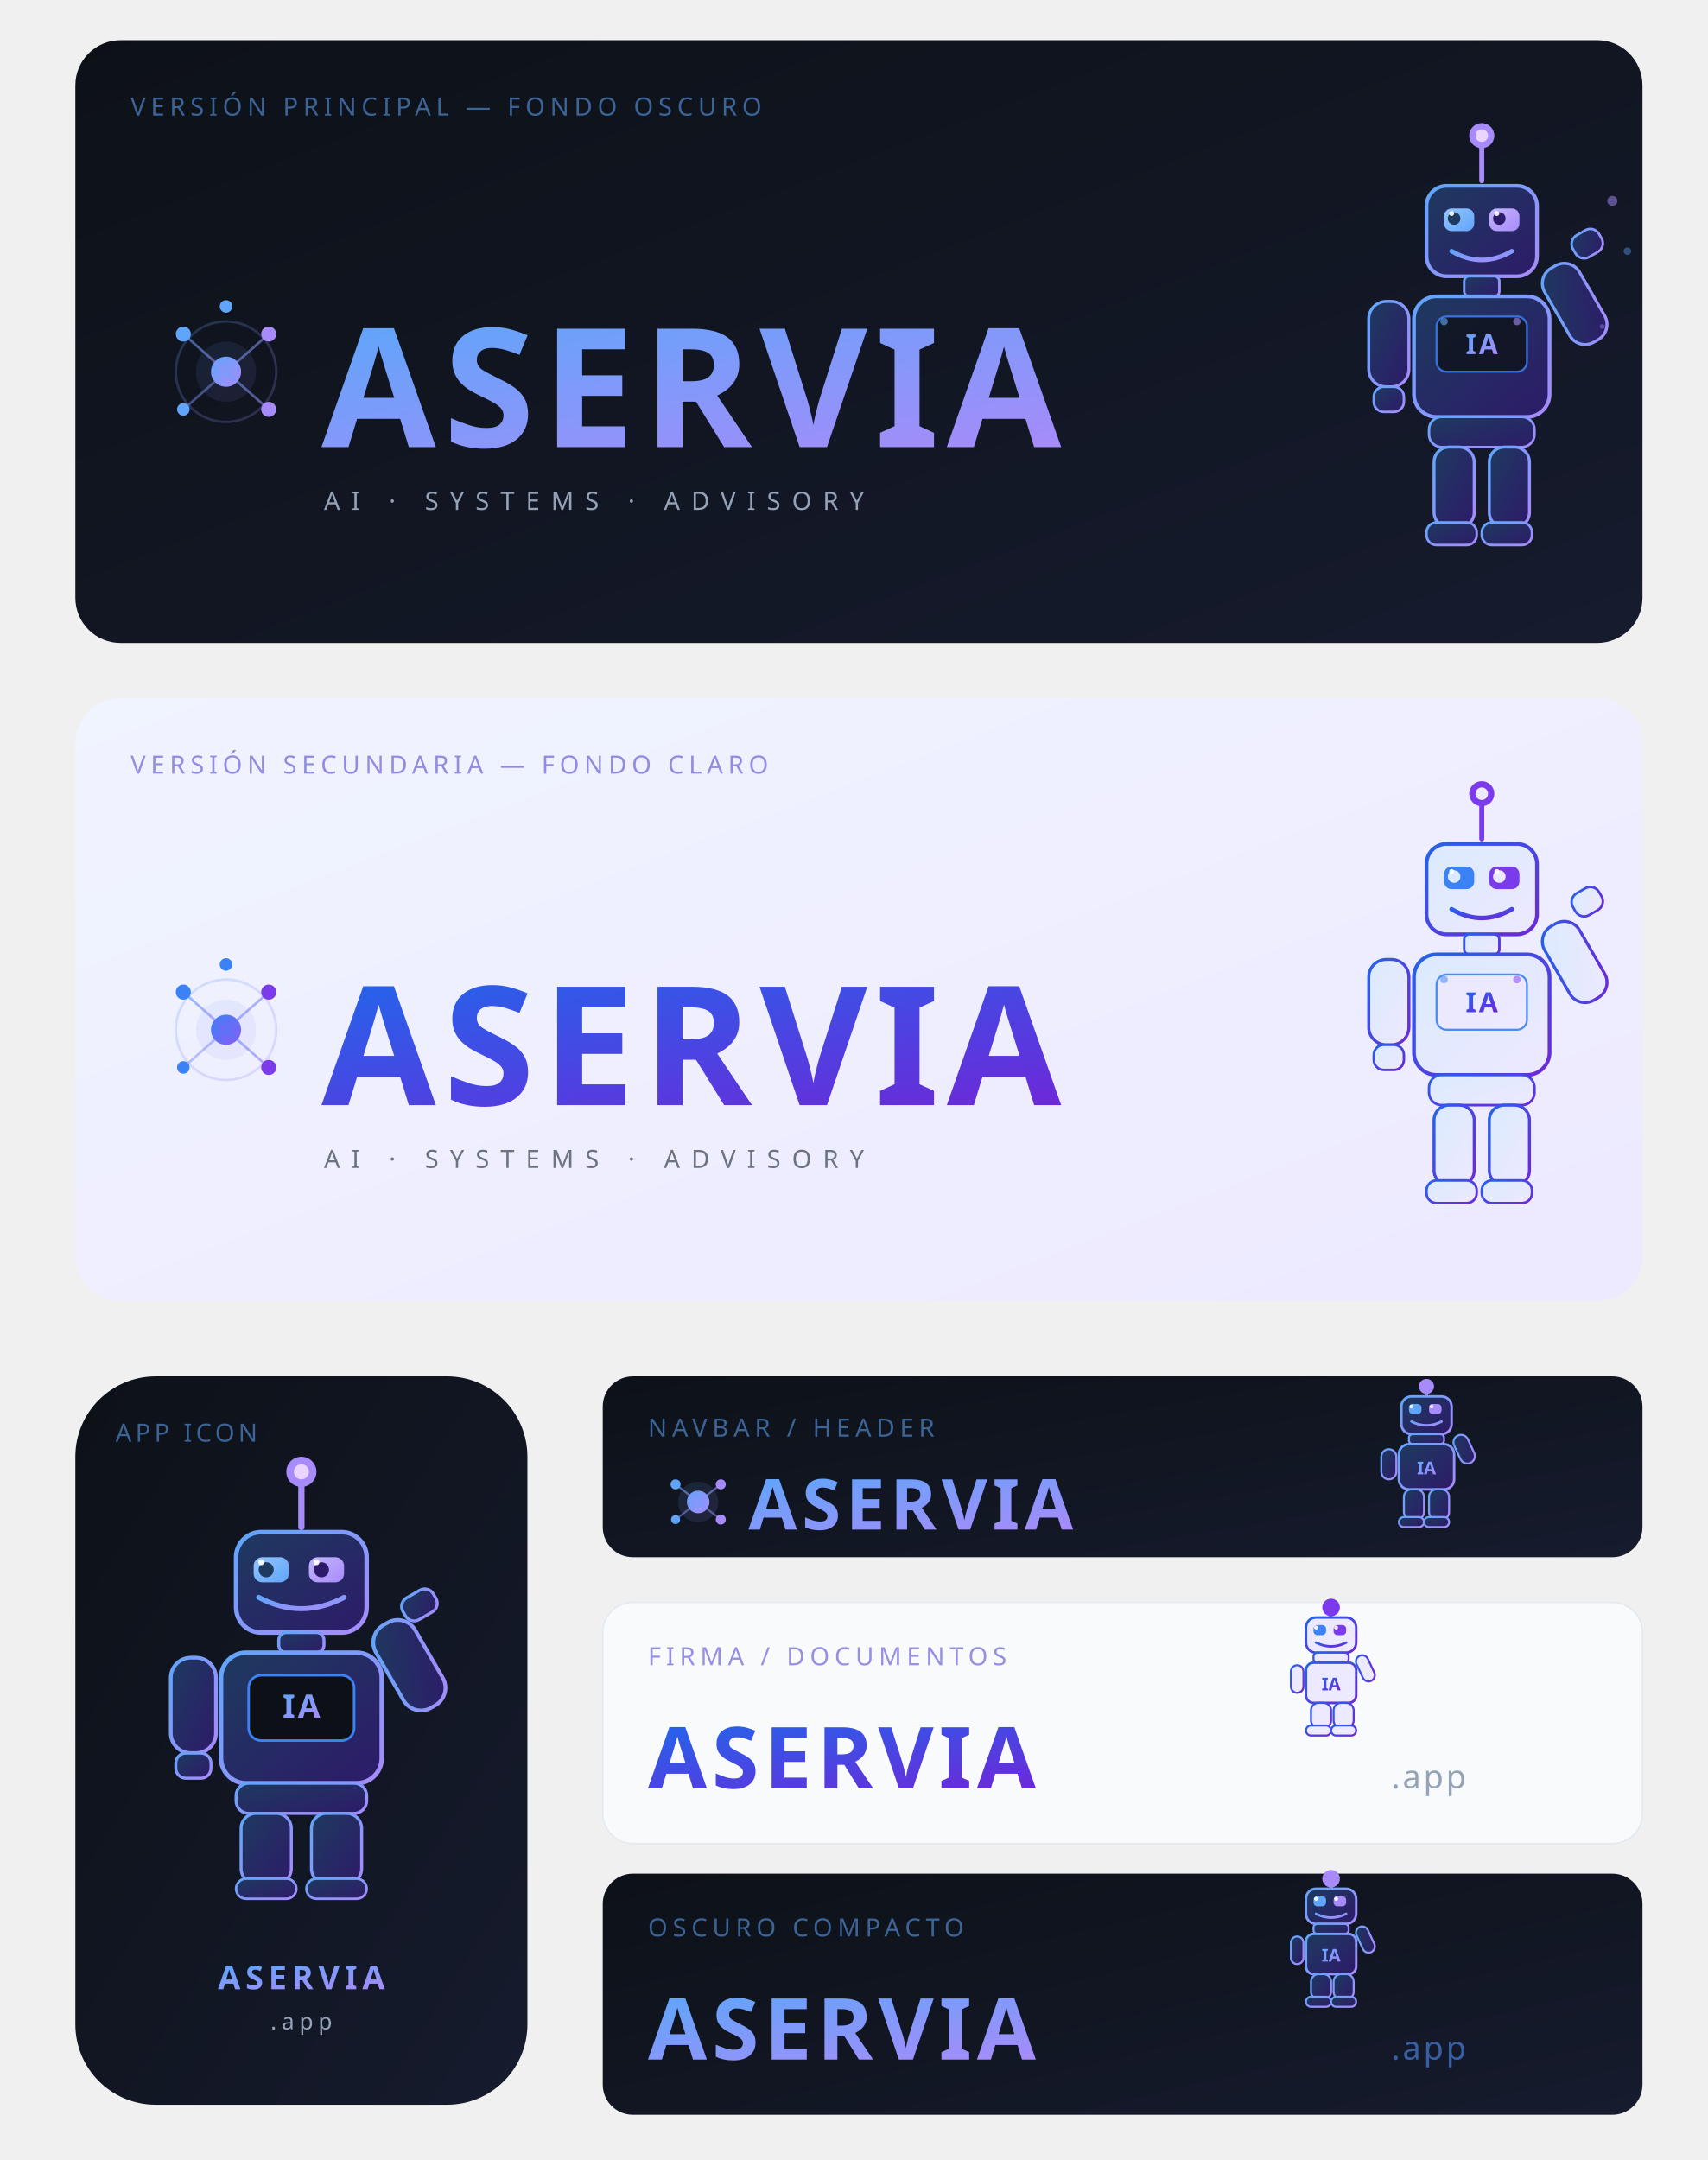
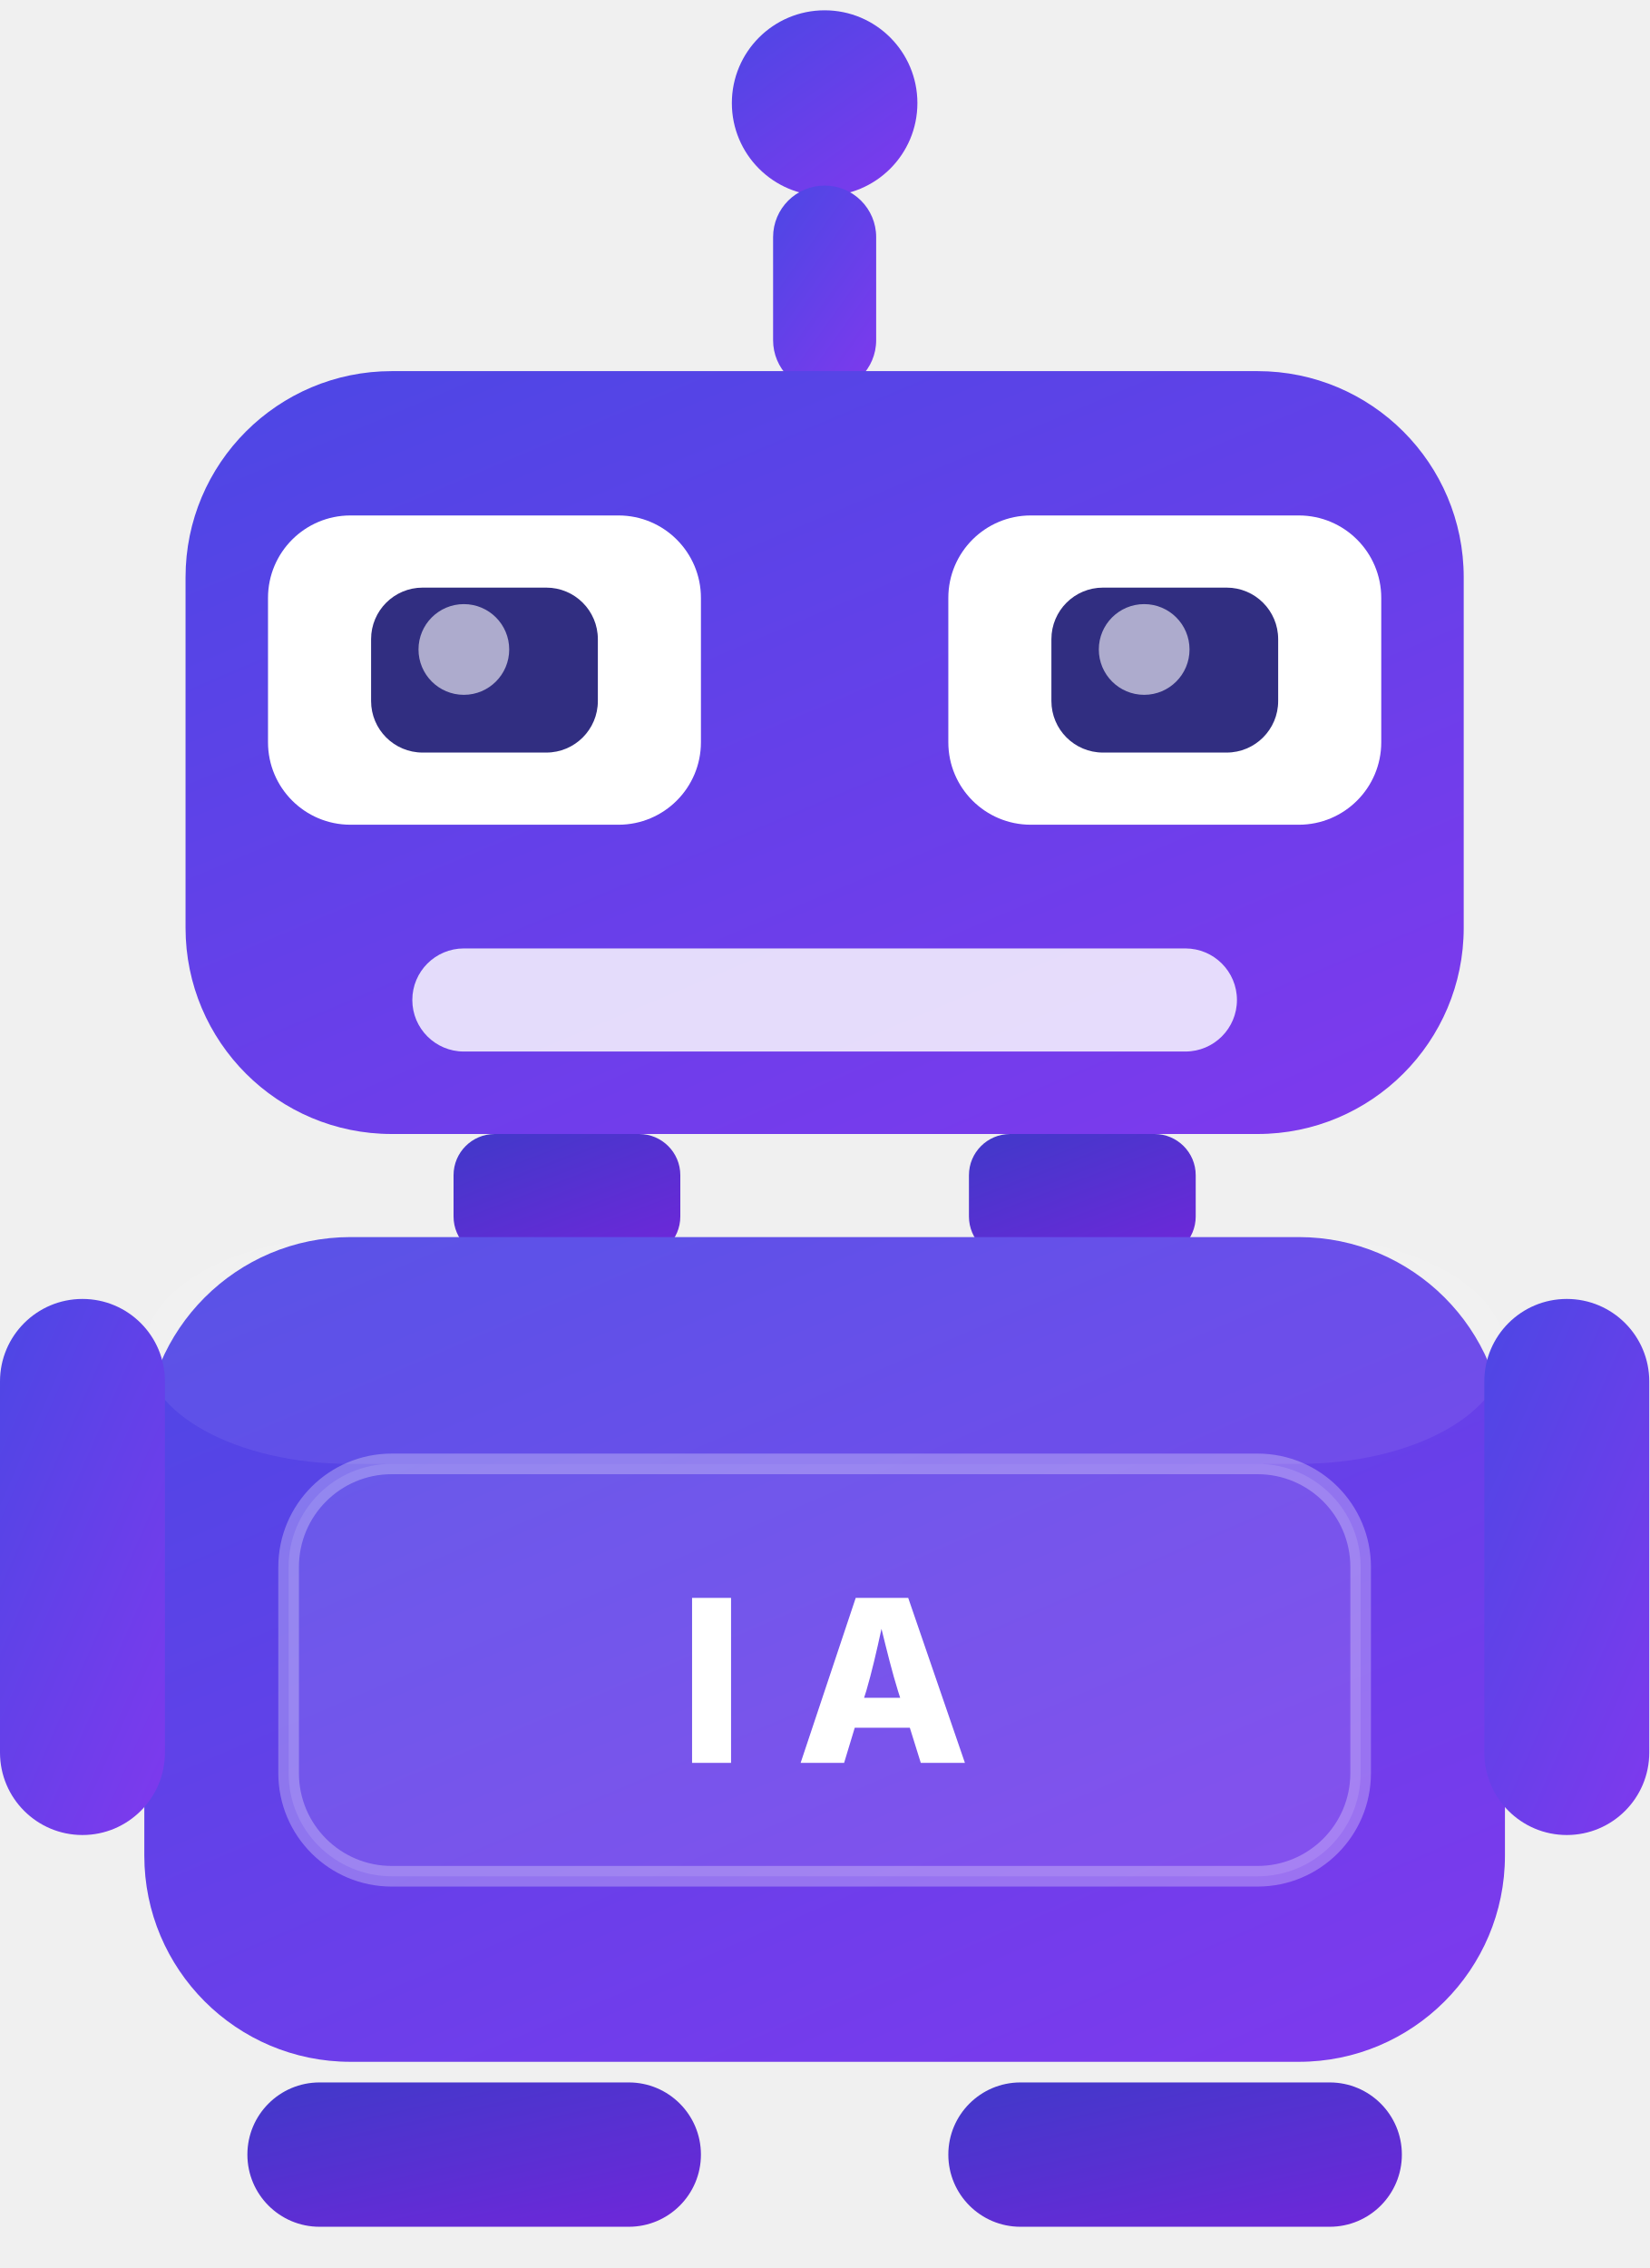
- <svg xmlns="http://www.w3.org/2000/svg" width="680" height="860" viewBox="0 0 680 860" role="img">
+ <svg xmlns="http://www.w3.org/2000/svg" width="80" height="110" viewBox="0 0 80 110" role="img" aria-label="ASEVIA">
  <defs>
-     <linearGradient id="gAV" x1="0%" y1="0%" x2="100%" y2="100%">
-       <stop offset="0%" stop-color="#60A5FA" />
-       <stop offset="100%" stop-color="#A78BFA" />
+     <linearGradient id="gMain" x1="15%" y1="0%" x2="85%" y2="100%">
+       <stop offset="0%" stop-color="#4F46E5" />
+       <stop offset="100%" stop-color="#7C3AED" />
    </linearGradient>
-     <linearGradient id="gAVdk" x1="0%" y1="0%" x2="100%" y2="100%">
-       <stop offset="0%" stop-color="#2563EB" />
+     <linearGradient id="gDark" x1="15%" y1="0%" x2="85%" y2="100%">
+       <stop offset="0%" stop-color="#4338CA" />
      <stop offset="100%" stop-color="#6D28D9" />
    </linearGradient>
-     <linearGradient id="gBg1" x1="0%" y1="0%" x2="100%" y2="100%">
-       <stop offset="0%" stop-color="#0D1117" />
-       <stop offset="100%" stop-color="#161B2E" />
-     </linearGradient>
-     <linearGradient id="gBg2" x1="0%" y1="0%" x2="100%" y2="100%">
-       <stop offset="0%" stop-color="#F0F4FF" />
-       <stop offset="100%" stop-color="#EDE9FF" />
-     </linearGradient>
-     <linearGradient id="gBody" x1="0%" y1="0%" x2="100%" y2="100%">
-       <stop offset="0%" stop-color="#1E3A5F" />
-       <stop offset="100%" stop-color="#2D1B69" />
-     </linearGradient>
-     <linearGradient id="gBodyLt" x1="0%" y1="0%" x2="100%" y2="100%">
-       <stop offset="0%" stop-color="#DBEAFE" />
-       <stop offset="100%" stop-color="#EDE9FF" />
-     </linearGradient>
-     <linearGradient id="gEyeL" x1="0%" y1="0%" x2="100%" y2="100%">
-       <stop offset="0%" stop-color="#93C5FD" />
-       <stop offset="100%" stop-color="#60A5FA" />
-     </linearGradient>
-     <linearGradient id="gEyeR" x1="0%" y1="0%" x2="100%" y2="100%">
-       <stop offset="0%" stop-color="#C4B5FD" />
-       <stop offset="100%" stop-color="#A78BFA" />
-     </linearGradient>
-     <linearGradient id="gIcon" x1="0%" y1="0%" x2="100%" y2="100%">
-       <stop offset="0%" stop-color="#60A5FA" />
-       <stop offset="100%" stop-color="#A78BFA" />
-     </linearGradient>
-     <linearGradient id="gIconDk" x1="0%" y1="0%" x2="100%" y2="100%">
-       <stop offset="0%" stop-color="#3B82F6" />
-       <stop offset="100%" stop-color="#8B5CF6" />
-     </linearGradient>
  </defs>
-   <rect x="30" y="16" width="624" height="240" rx="18" fill="url(#gBg1)" />
-   <text x="52" y="46" font-size="10" fill="#60A5FA" font-family="system-ui,sans-serif" font-weight="500" letter-spacing="2" opacity="0.55">VERSIÓN PRINCIPAL — FONDO OSCURO</text>
-   <circle cx="90" cy="148" r="20" fill="none" stroke="url(#gIcon)" stroke-width="1" opacity="0.22" />
-   <circle cx="90" cy="148" r="12" fill="url(#gIcon)" opacity="0.1" />
-   <circle cx="90" cy="148" r="6" fill="url(#gIcon)" />
-   <line x1="90" y1="148" x2="73" y2="133" stroke="url(#gIcon)" stroke-width="1" opacity="0.55" />
-   <circle cx="73" cy="133" r="3" fill="#60A5FA" />
-   <line x1="90" y1="148" x2="107" y2="133" stroke="url(#gIcon)" stroke-width="1" opacity="0.55" />
-   <circle cx="107" cy="133" r="3" fill="#A78BFA" />
-   <line x1="90" y1="148" x2="107" y2="163" stroke="url(#gIcon)" stroke-width="1" opacity="0.55" />
-   <circle cx="107" cy="163" r="3" fill="#A78BFA" />
-   <line x1="90" y1="148" x2="73" y2="163" stroke="url(#gIcon)" stroke-width="1" opacity="0.45" />
-   <circle cx="73" cy="163" r="2.5" fill="#60A5FA" />
-   <line x1="90" y1="148" x2="90" y2="122" stroke="url(#gIcon)" stroke-width="1" opacity="0.45" />
-   <circle cx="90" cy="122" r="2.5" fill="#60A5FA" />
-   <text x="128" y="178" font-size="66" font-family="system-ui,sans-serif" font-weight="800" fill="url(#gAV)" letter-spacing="3">ASERVIA</text>
-   <line x1="590" y1="72" x2="590" y2="58" stroke="#A78BFA" stroke-width="2" stroke-linecap="round" />
-   <circle cx="590" cy="54" r="5" fill="#A78BFA" />
-   <circle cx="590" cy="54" r="2.5" fill="#E9D5FF" />
-   <rect x="568" y="74" width="44" height="36" rx="8" fill="url(#gBody)" stroke="url(#gAV)" stroke-width="1.5" />
-   <rect x="575" y="83" width="12" height="9" rx="3" fill="url(#gEyeL)" />
-   <circle cx="579" cy="87" r="2.5" fill="#1E3A5F" />
-   <circle cx="578" cy="85" r="1" fill="#ffffff" opacity="0.9" />
-   <rect x="593" y="83" width="12" height="9" rx="3" fill="url(#gEyeR)" />
-   <circle cx="597" cy="87" r="2.5" fill="#2D1B69" />
-   <circle cx="596" cy="85" r="1" fill="#ffffff" opacity="0.9" />
-   <path d="M578 100 Q590 107 602 100" fill="none" stroke="url(#gAV)" stroke-width="1.8" stroke-linecap="round" />
-   <rect x="583" y="110" width="14" height="8" rx="2" fill="url(#gBody)" stroke="url(#gAV)" stroke-width="1" />
-   <rect x="563" y="118" width="54" height="48" rx="9" fill="url(#gBody)" stroke="url(#gAV)" stroke-width="1.5" />
-   <rect x="572" y="126" width="36" height="22" rx="4" fill="#0D1117" stroke="#3B82F6" stroke-width="0.8" opacity="0.8" />
-   <text x="590" y="141" font-size="11" font-family="system-ui,sans-serif" font-weight="800" fill="url(#gAV)" text-anchor="middle" letter-spacing="1">IA</text>
-   <circle cx="575" cy="128" r="1.5" fill="#60A5FA" opacity="0.6" />
-   <circle cx="604" cy="128" r="1.5" fill="#A78BFA" opacity="0.6" />
-   <rect x="545" y="120" width="16" height="34" rx="7" fill="url(#gBody)" stroke="url(#gAV)" stroke-width="1.2" />
-   <rect x="547" y="154" width="12" height="10" rx="4" fill="url(#gBody)" stroke="url(#gAV)" stroke-width="1" />
-   <rect x="619" y="104" width="16" height="34" rx="7" fill="url(#gBody)" stroke="url(#gAV)" stroke-width="1.2" transform="rotate(-30 627 121)" />
-   <rect x="626" y="92" width="12" height="10" rx="4" fill="url(#gBody)" stroke="url(#gAV)" stroke-width="1" transform="rotate(-30 632 97)" />
-   <rect x="569" y="166" width="42" height="12" rx="5" fill="url(#gBody)" stroke="url(#gAV)" stroke-width="1" />
-   <rect x="571" y="178" width="16" height="32" rx="6" fill="url(#gBody)" stroke="url(#gAV)" stroke-width="1.2" />
-   <rect x="568" y="208" width="20" height="9" rx="4" fill="url(#gBody)" stroke="url(#gAV)" stroke-width="1" />
-   <rect x="593" y="178" width="16" height="32" rx="6" fill="url(#gBody)" stroke="url(#gAV)" stroke-width="1.2" />
-   <rect x="590" y="208" width="20" height="9" rx="4" fill="url(#gBody)" stroke="url(#gAV)" stroke-width="1" />
-   <circle cx="642" cy="80" r="2" fill="#A78BFA" opacity="0.5" />
-   <circle cx="648" cy="100" r="1.5" fill="#60A5FA" opacity="0.4" />
-   <circle cx="638" cy="130" r="1" fill="#A78BFA" opacity="0.4" />
-   <text x="129" y="203" font-size="10" font-family="system-ui,sans-serif" font-weight="400" fill="#94A3B8" letter-spacing="4.5">AI · SYSTEMS · ADVISORY</text>
-   <line x1="129" y1="210" x2="555" y2="210" stroke="url(#gAV)" stroke-width="0.4" opacity="0.2" />
-   <rect x="30" y="278" width="624" height="240" rx="18" fill="url(#gBg2)" />
-   <text x="52" y="308" font-size="10" fill="#4338CA" font-family="system-ui,sans-serif" font-weight="500" letter-spacing="2" opacity="0.55">VERSIÓN SECUNDARIA — FONDO CLARO</text>
-   <circle cx="90" cy="410" r="20" fill="none" stroke="url(#gIconDk)" stroke-width="1" opacity="0.18" />
-   <circle cx="90" cy="410" r="12" fill="url(#gIconDk)" opacity="0.08" />
-   <circle cx="90" cy="410" r="6" fill="url(#gIconDk)" />
-   <line x1="90" y1="410" x2="73" y2="395" stroke="url(#gIconDk)" stroke-width="1" opacity="0.5" />
-   <circle cx="73" cy="395" r="3" fill="#3B82F6" />
-   <line x1="90" y1="410" x2="107" y2="395" stroke="url(#gIconDk)" stroke-width="1" opacity="0.5" />
-   <circle cx="107" cy="395" r="3" fill="#7C3AED" />
-   <line x1="90" y1="410" x2="107" y2="425" stroke="url(#gIconDk)" stroke-width="1" opacity="0.5" />
-   <circle cx="107" cy="425" r="3" fill="#7C3AED" />
-   <line x1="90" y1="410" x2="73" y2="425" stroke="url(#gIconDk)" stroke-width="1" opacity="0.4" />
-   <circle cx="73" cy="425" r="2.5" fill="#3B82F6" />
-   <line x1="90" y1="410" x2="90" y2="384" stroke="url(#gIconDk)" stroke-width="1" opacity="0.4" />
-   <circle cx="90" cy="384" r="2.5" fill="#3B82F6" />
-   <text x="128" y="440" font-size="66" font-family="system-ui,sans-serif" font-weight="800" fill="url(#gAVdk)" letter-spacing="3">ASERVIA</text>
-   <line x1="590" y1="334" x2="590" y2="320" stroke="#7C3AED" stroke-width="2" stroke-linecap="round" />
-   <circle cx="590" cy="316" r="5" fill="#7C3AED" />
-   <circle cx="590" cy="316" r="2.5" fill="#EDE9FF" />
-   <rect x="568" y="336" width="44" height="36" rx="8" fill="url(#gBodyLt)" stroke="url(#gAVdk)" stroke-width="1.5" />
-   <rect x="575" y="345" width="12" height="9" rx="3" fill="#3B82F6" />
-   <circle cx="579" cy="349" r="2.5" fill="#DBEAFE" />
-   <circle cx="578" cy="347" r="1" fill="#ffffff" opacity="0.9" />
-   <rect x="593" y="345" width="12" height="9" rx="3" fill="#7C3AED" />
-   <circle cx="597" cy="349" r="2.5" fill="#EDE9FF" />
-   <circle cx="596" cy="347" r="1" fill="#ffffff" opacity="0.9" />
-   <path d="M578 362 Q590 369 602 362" fill="none" stroke="url(#gAVdk)" stroke-width="1.8" stroke-linecap="round" />
-   <rect x="583" y="372" width="14" height="8" rx="2" fill="url(#gBodyLt)" stroke="url(#gAVdk)" stroke-width="1" />
-   <rect x="563" y="380" width="54" height="48" rx="9" fill="url(#gBodyLt)" stroke="url(#gAVdk)" stroke-width="1.5" />
-   <rect x="572" y="388" width="36" height="22" rx="4" fill="#EDE9FF" stroke="#3B82F6" stroke-width="0.8" opacity="0.9" />
-   <text x="590" y="403" font-size="11" font-family="system-ui,sans-serif" font-weight="800" fill="url(#gAVdk)" text-anchor="middle" letter-spacing="1">IA</text>
-   <circle cx="575" cy="390" r="1.5" fill="#3B82F6" opacity="0.5" />
-   <circle cx="604" cy="390" r="1.5" fill="#7C3AED" opacity="0.5" />
-   <rect x="545" y="382" width="16" height="34" rx="7" fill="url(#gBodyLt)" stroke="url(#gAVdk)" stroke-width="1.2" />
-   <rect x="547" y="416" width="12" height="10" rx="4" fill="url(#gBodyLt)" stroke="url(#gAVdk)" stroke-width="1" />
-   <rect x="619" y="366" width="16" height="34" rx="7" fill="url(#gBodyLt)" stroke="url(#gAVdk)" stroke-width="1.2" transform="rotate(-30 627 383)" />
-   <rect x="626" y="354" width="12" height="10" rx="4" fill="url(#gBodyLt)" stroke="url(#gAVdk)" stroke-width="1" transform="rotate(-30 632 359)" />
-   <rect x="569" y="428" width="42" height="12" rx="5" fill="url(#gBodyLt)" stroke="url(#gAVdk)" stroke-width="1" />
-   <rect x="571" y="440" width="16" height="32" rx="6" fill="url(#gBodyLt)" stroke="url(#gAVdk)" stroke-width="1.2" />
-   <rect x="568" y="470" width="20" height="9" rx="4" fill="url(#gBodyLt)" stroke="url(#gAVdk)" stroke-width="1" />
-   <rect x="593" y="440" width="16" height="32" rx="6" fill="url(#gBodyLt)" stroke="url(#gAVdk)" stroke-width="1.2" />
-   <rect x="590" y="470" width="20" height="9" rx="4" fill="url(#gBodyLt)" stroke="url(#gAVdk)" stroke-width="1" />
-   <text x="129" y="465" font-size="10" font-family="system-ui,sans-serif" font-weight="400" fill="#6B7280" letter-spacing="4.5">AI · SYSTEMS · ADVISORY</text>
-   <line x1="129" y1="472" x2="555" y2="472" stroke="url(#gAVdk)" stroke-width="0.4" opacity="0.18" />
-   <rect x="30" y="548" width="180" height="290" rx="32" fill="url(#gBg1)" />
-   <text x="46" y="574" font-size="10" fill="#60A5FA" font-family="system-ui,sans-serif" font-weight="500" letter-spacing="1.5" opacity="0.55">APP ICON</text>
-   <line x1="120" y1="608" x2="120" y2="590" stroke="#A78BFA" stroke-width="2.5" stroke-linecap="round" />
-   <circle cx="120" cy="586" r="6" fill="#A78BFA" />
-   <circle cx="120" cy="586" r="3" fill="#E9D5FF" />
-   <rect x="94" y="610" width="52" height="40" rx="10" fill="url(#gBody)" stroke="url(#gAV)" stroke-width="1.8" />
-   <rect x="101" y="620" width="14" height="10" rx="3.5" fill="url(#gEyeL)" />
-   <circle cx="106" cy="625" r="3" fill="#1E3A5F" />
-   <circle cx="104" cy="622" r="1.2" fill="#fff" opacity="0.9" />
-   <rect x="123" y="620" width="14" height="10" rx="3.5" fill="url(#gEyeR)" />
-   <circle cx="128" cy="625" r="3" fill="#2D1B69" />
-   <circle cx="126" cy="622" r="1.2" fill="#fff" opacity="0.9" />
-   <path d="M103 636 Q120 645 137 636" fill="none" stroke="url(#gAV)" stroke-width="2" stroke-linecap="round" />
-   <rect x="111" y="650" width="18" height="8" rx="3" fill="url(#gBody)" stroke="url(#gAV)" stroke-width="1.2" />
-   <rect x="88" y="658" width="64" height="52" rx="10" fill="url(#gBody)" stroke="url(#gAV)" stroke-width="1.8" />
-   <rect x="99" y="667" width="42" height="26" rx="5" fill="#0D1117" stroke="#3B82F6" stroke-width="1" />
-   <text x="120" y="684" font-size="13" font-family="system-ui,sans-serif" font-weight="800" fill="url(#gAV)" text-anchor="middle" letter-spacing="1">IA</text>
-   <rect x="68" y="660" width="18" height="38" rx="8" fill="url(#gBody)" stroke="url(#gAV)" stroke-width="1.5" />
-   <rect x="70" y="698" width="14" height="10" rx="4" fill="url(#gBody)" stroke="url(#gAV)" stroke-width="1.2" />
-   <rect x="154" y="644" width="18" height="38" rx="8" fill="url(#gBody)" stroke="url(#gAV)" stroke-width="1.5" transform="rotate(-30 163 663)" />
-   <rect x="160" y="634" width="14" height="10" rx="4" fill="url(#gBody)" stroke="url(#gAV)" stroke-width="1.2" transform="rotate(-30 167 639)" />
-   <rect x="94" y="710" width="52" height="12" rx="5" fill="url(#gBody)" stroke="url(#gAV)" stroke-width="1.2" />
-   <rect x="96" y="722" width="20" height="28" rx="6" fill="url(#gBody)" stroke="url(#gAV)" stroke-width="1.2" />
-   <rect x="94" y="748" width="24" height="8" rx="4" fill="url(#gBody)" stroke="url(#gAV)" stroke-width="1" />
-   <rect x="124" y="722" width="20" height="28" rx="6" fill="url(#gBody)" stroke="url(#gAV)" stroke-width="1.2" />
-   <rect x="122" y="748" width="24" height="8" rx="4" fill="url(#gBody)" stroke="url(#gAV)" stroke-width="1" />
-   <text x="120" y="792" font-size="13" font-family="system-ui,sans-serif" font-weight="800" fill="url(#gAV)" text-anchor="middle" letter-spacing="2">ASERVIA</text>
-   <text x="120" y="808" font-size="9" font-family="system-ui,sans-serif" font-weight="400" fill="#94A3B8" text-anchor="middle" letter-spacing="2">.app</text>
-   <rect x="240" y="548" width="414" height="72" rx="12" fill="url(#gBg1)" />
-   <text x="258" y="572" font-size="10" fill="#60A5FA" font-family="system-ui,sans-serif" font-weight="500" letter-spacing="2" opacity="0.55">NAVBAR / HEADER</text>
-   <circle cx="278" cy="598" r="8" fill="url(#gIcon)" opacity="0.12" />
-   <circle cx="278" cy="598" r="4.5" fill="url(#gIcon)" />
-   <line x1="278" y1="598" x2="269" y2="591" stroke="url(#gIcon)" stroke-width="0.8" opacity="0.6" />
-   <circle cx="269" cy="591" r="2" fill="#60A5FA" />
-   <line x1="278" y1="598" x2="287" y2="591" stroke="url(#gIcon)" stroke-width="0.8" opacity="0.6" />
-   <circle cx="287" cy="591" r="2" fill="#A78BFA" />
-   <line x1="278" y1="598" x2="287" y2="605" stroke="url(#gIcon)" stroke-width="0.8" opacity="0.5" />
-   <circle cx="287" cy="605" r="2" fill="#A78BFA" />
-   <line x1="278" y1="598" x2="269" y2="605" stroke="url(#gIcon)" stroke-width="0.8" opacity="0.5" />
-   <circle cx="269" cy="605" r="1.8" fill="#60A5FA" />
-   <text x="298" y="609" font-size="28" font-family="system-ui,sans-serif" font-weight="800" fill="url(#gAV)" letter-spacing="2">ASERVIA</text>
-   <line x1="568" y1="562" x2="568" y2="555" stroke="#A78BFA" stroke-width="1.2" stroke-linecap="round" />
-   <circle cx="568" cy="552" r="3" fill="#A78BFA" />
-   <rect x="558" y="556" width="20" height="15" rx="4" fill="url(#gBody)" stroke="url(#gAV)" stroke-width="1" />
-   <rect x="561" y="559" width="5" height="4" rx="1.5" fill="#60A5FA" />
-   <rect x="569" y="559" width="5" height="4" rx="1.5" fill="#A78BFA" />
-   <circle cx="562" cy="560" r="0.8" fill="#fff" opacity="0.8" />
-   <circle cx="570" cy="560" r="0.8" fill="#fff" opacity="0.8" />
-   <path d="M562 566 Q568 569 574 566" fill="none" stroke="url(#gAV)" stroke-width="1" stroke-linecap="round" />
-   <rect x="561" y="571" width="14" height="4" rx="1.5" fill="url(#gBody)" stroke="url(#gAV)" stroke-width="0.8" />
-   <rect x="557" y="575" width="22" height="18" rx="4" fill="url(#gBody)" stroke="url(#gAV)" stroke-width="1" />
-   <text x="568" y="587" font-size="7" font-family="system-ui,sans-serif" font-weight="800" fill="url(#gAV)" text-anchor="middle">IA</text>
-   <rect x="550" y="577" width="6" height="12" rx="3" fill="url(#gBody)" stroke="url(#gAV)" stroke-width="0.8" />
-   <rect x="580" y="571" width="6" height="12" rx="3" fill="url(#gBody)" stroke="url(#gAV)" stroke-width="0.8" transform="rotate(-25 583 577)" />
-   <rect x="559" y="593" width="8" height="12" rx="3" fill="url(#gBody)" stroke="url(#gAV)" stroke-width="0.8" />
-   <rect x="569" y="593" width="8" height="12" rx="3" fill="url(#gBody)" stroke="url(#gAV)" stroke-width="0.8" />
-   <rect x="557" y="604" width="10" height="4" rx="2" fill="url(#gBody)" stroke="url(#gAV)" stroke-width="0.8" />
-   <rect x="567" y="604" width="10" height="4" rx="2" fill="url(#gBody)" stroke="url(#gAV)" stroke-width="0.8" />
-   <rect x="240" y="638" width="414" height="96" rx="12" fill="#F8FAFC" stroke="#E2E8F0" stroke-width="0.5" />
-   <text x="258" y="663" font-size="10" fill="#4338CA" font-family="system-ui,sans-serif" font-weight="500" letter-spacing="2" opacity="0.55">FIRMA / DOCUMENTOS</text>
-   <text x="258" y="712" font-size="34" font-family="system-ui,sans-serif" font-weight="800" fill="url(#gAVdk)" letter-spacing="2">ASERVIA</text>
-   <line x1="530" y1="650" x2="530" y2="643" stroke="#7C3AED" stroke-width="1.5" stroke-linecap="round" />
-   <circle cx="530" cy="640" r="3.5" fill="#7C3AED" />
-   <rect x="520" y="644" width="20" height="14" rx="4" fill="#EDE9FF" stroke="url(#gAVdk)" stroke-width="1" />
-   <rect x="523" y="647" width="5" height="4" rx="1.5" fill="#3B82F6" />
-   <rect x="531" y="647" width="5" height="4" rx="1.5" fill="#7C3AED" />
-   <circle cx="524" cy="648" r="0.8" fill="#fff" opacity="0.9" />
-   <circle cx="532" cy="648" r="0.8" fill="#fff" opacity="0.9" />
-   <path d="M524 654 Q530 657 536 654" fill="none" stroke="url(#gAVdk)" stroke-width="1" stroke-linecap="round" />
-   <rect x="523" y="658" width="14" height="4" rx="1.5" fill="#EDE9FF" stroke="url(#gAVdk)" stroke-width="0.8" />
-   <rect x="520" y="662" width="20" height="16" rx="3" fill="#EDE9FF" stroke="url(#gAVdk)" stroke-width="1" />
-   <text x="530" y="673" font-size="7" font-family="system-ui,sans-serif" font-weight="800" fill="url(#gAVdk)" text-anchor="middle">IA</text>
-   <rect x="514" y="663" width="5" height="11" rx="2.5" fill="#EDE9FF" stroke="url(#gAVdk)" stroke-width="0.8" />
-   <rect x="541" y="659" width="5" height="11" rx="2.5" fill="#EDE9FF" stroke="url(#gAVdk)" stroke-width="0.8" transform="rotate(-25 543 664)" />
-   <rect x="522" y="678" width="8" height="10" rx="3" fill="#EDE9FF" stroke="url(#gAVdk)" stroke-width="0.8" />
-   <rect x="531" y="678" width="8" height="10" rx="3" fill="#EDE9FF" stroke="url(#gAVdk)" stroke-width="0.8" />
-   <rect x="520" y="687" width="10" height="4" rx="2" fill="#EDE9FF" stroke="url(#gAVdk)" stroke-width="0.8" />
-   <rect x="530" y="687" width="10" height="4" rx="2" fill="#EDE9FF" stroke="url(#gAVdk)" stroke-width="0.8" />
-   <text x="554" y="712" font-size="13" font-family="system-ui,sans-serif" font-weight="400" fill="#94A3B8" letter-spacing="1">.app</text>
-   <rect x="240" y="746" width="414" height="96" rx="12" fill="url(#gBg1)" />
-   <text x="258" y="771" font-size="10" fill="#60A5FA" font-family="system-ui,sans-serif" font-weight="500" letter-spacing="2" opacity="0.55">OSCURO COMPACTO</text>
-   <text x="258" y="820" font-size="34" font-family="system-ui,sans-serif" font-weight="800" fill="url(#gAV)" letter-spacing="2">ASERVIA</text>
-   <line x1="530" y1="758" x2="530" y2="751" stroke="#A78BFA" stroke-width="1.5" stroke-linecap="round" />
-   <circle cx="530" cy="748" r="3.5" fill="#A78BFA" />
-   <rect x="520" y="752" width="20" height="14" rx="4" fill="url(#gBody)" stroke="url(#gAV)" stroke-width="1" />
-   <rect x="523" y="755" width="5" height="4" rx="1.5" fill="#60A5FA" />
-   <rect x="531" y="755" width="5" height="4" rx="1.5" fill="#A78BFA" />
-   <circle cx="524" cy="756" r="0.8" fill="#fff" opacity="0.9" />
-   <circle cx="532" cy="756" r="0.8" fill="#fff" opacity="0.9" />
-   <path d="M524 762 Q530 765 536 762" fill="none" stroke="url(#gAV)" stroke-width="1" stroke-linecap="round" />
-   <rect x="523" y="766" width="14" height="4" rx="1.5" fill="url(#gBody)" stroke="url(#gAV)" stroke-width="0.8" />
-   <rect x="520" y="770" width="20" height="16" rx="3" fill="url(#gBody)" stroke="url(#gAV)" stroke-width="1" />
-   <text x="530" y="781" font-size="7" font-family="system-ui,sans-serif" font-weight="800" fill="url(#gAV)" text-anchor="middle">IA</text>
-   <rect x="514" y="771" width="5" height="11" rx="2.5" fill="url(#gBody)" stroke="url(#gAV)" stroke-width="0.8" />
-   <rect x="541" y="767" width="5" height="11" rx="2.5" fill="url(#gBody)" stroke="url(#gAV)" stroke-width="0.8" transform="rotate(-25 543 772)" />
-   <rect x="522" y="786" width="8" height="10" rx="3" fill="url(#gBody)" stroke="url(#gAV)" stroke-width="0.8" />
-   <rect x="531" y="786" width="8" height="10" rx="3" fill="url(#gBody)" stroke="url(#gAV)" stroke-width="0.8" />
-   <rect x="520" y="795" width="10" height="4" rx="2" fill="url(#gBody)" stroke="url(#gAV)" stroke-width="0.8" />
-   <rect x="530" y="795" width="10" height="4" rx="2" fill="url(#gBody)" stroke="url(#gAV)" stroke-width="0.8" />
-   <text x="554" y="820" font-size="13" font-family="system-ui,sans-serif" font-weight="400" fill="#4F8EF7" letter-spacing="1" opacity="0.6">.app</text>
+   <circle cx="40" cy="5" r="4.5" fill="url(#gMain)" />
+   <rect x="37.5" y="9" width="5" height="10" rx="2.5" fill="url(#gMain)" />
+   <rect x="9" y="18" width="62" height="37" rx="10" fill="url(#gMain)" />
+   <rect x="13" y="25" width="21" height="15" rx="4" fill="white" />
+   <rect x="18" y="28.5" width="11" height="8" rx="2.5" fill="#312E81" />
+   <circle cx="22.5" cy="31.5" r="2.2" fill="white" fill-opacity="0.6" />
+   <rect x="46" y="25" width="21" height="15" rx="4" fill="white" />
+   <rect x="51" y="28.5" width="11" height="8" rx="2.5" fill="#312E81" />
+   <circle cx="55.5" cy="31.5" r="2.2" fill="white" fill-opacity="0.6" />
+   <rect x="20" y="46" width="40" height="5" rx="2.5" fill="white" fill-opacity="0.82" />
+   <rect x="22" y="55" width="11" height="6" rx="2" fill="url(#gDark)" />
+   <rect x="47" y="55" width="11" height="6" rx="2" fill="url(#gDark)" />
+   <rect x="7" y="60" width="66" height="40" rx="10" fill="url(#gMain)" />
+   <rect x="7" y="60" width="66" height="11" rx="10" fill="white" fill-opacity="0.07" />
+   <rect x="14" y="71" width="52" height="20" rx="5" fill="white" fill-opacity="0.11" />
+   <rect x="14" y="71" width="52" height="20" rx="5" fill="none" stroke="white" stroke-opacity="0.28" stroke-width="1" />
+   <text x="40" y="85.5" text-anchor="middle" font-size="11" font-weight="800" font-family="Inter, -apple-system, 'Segoe UI', Arial, sans-serif" fill="white" letter-spacing="2.5">IA</text>
+   <rect x="0" y="63" width="8" height="26" rx="4" fill="url(#gMain)" />
+   <rect x="72" y="63" width="8" height="26" rx="4" fill="url(#gMain)" />
+   <rect x="12" y="101" width="22" height="7" rx="3.5" fill="url(#gDark)" />
+   <rect x="46" y="101" width="22" height="7" rx="3.5" fill="url(#gDark)" />
</svg>
